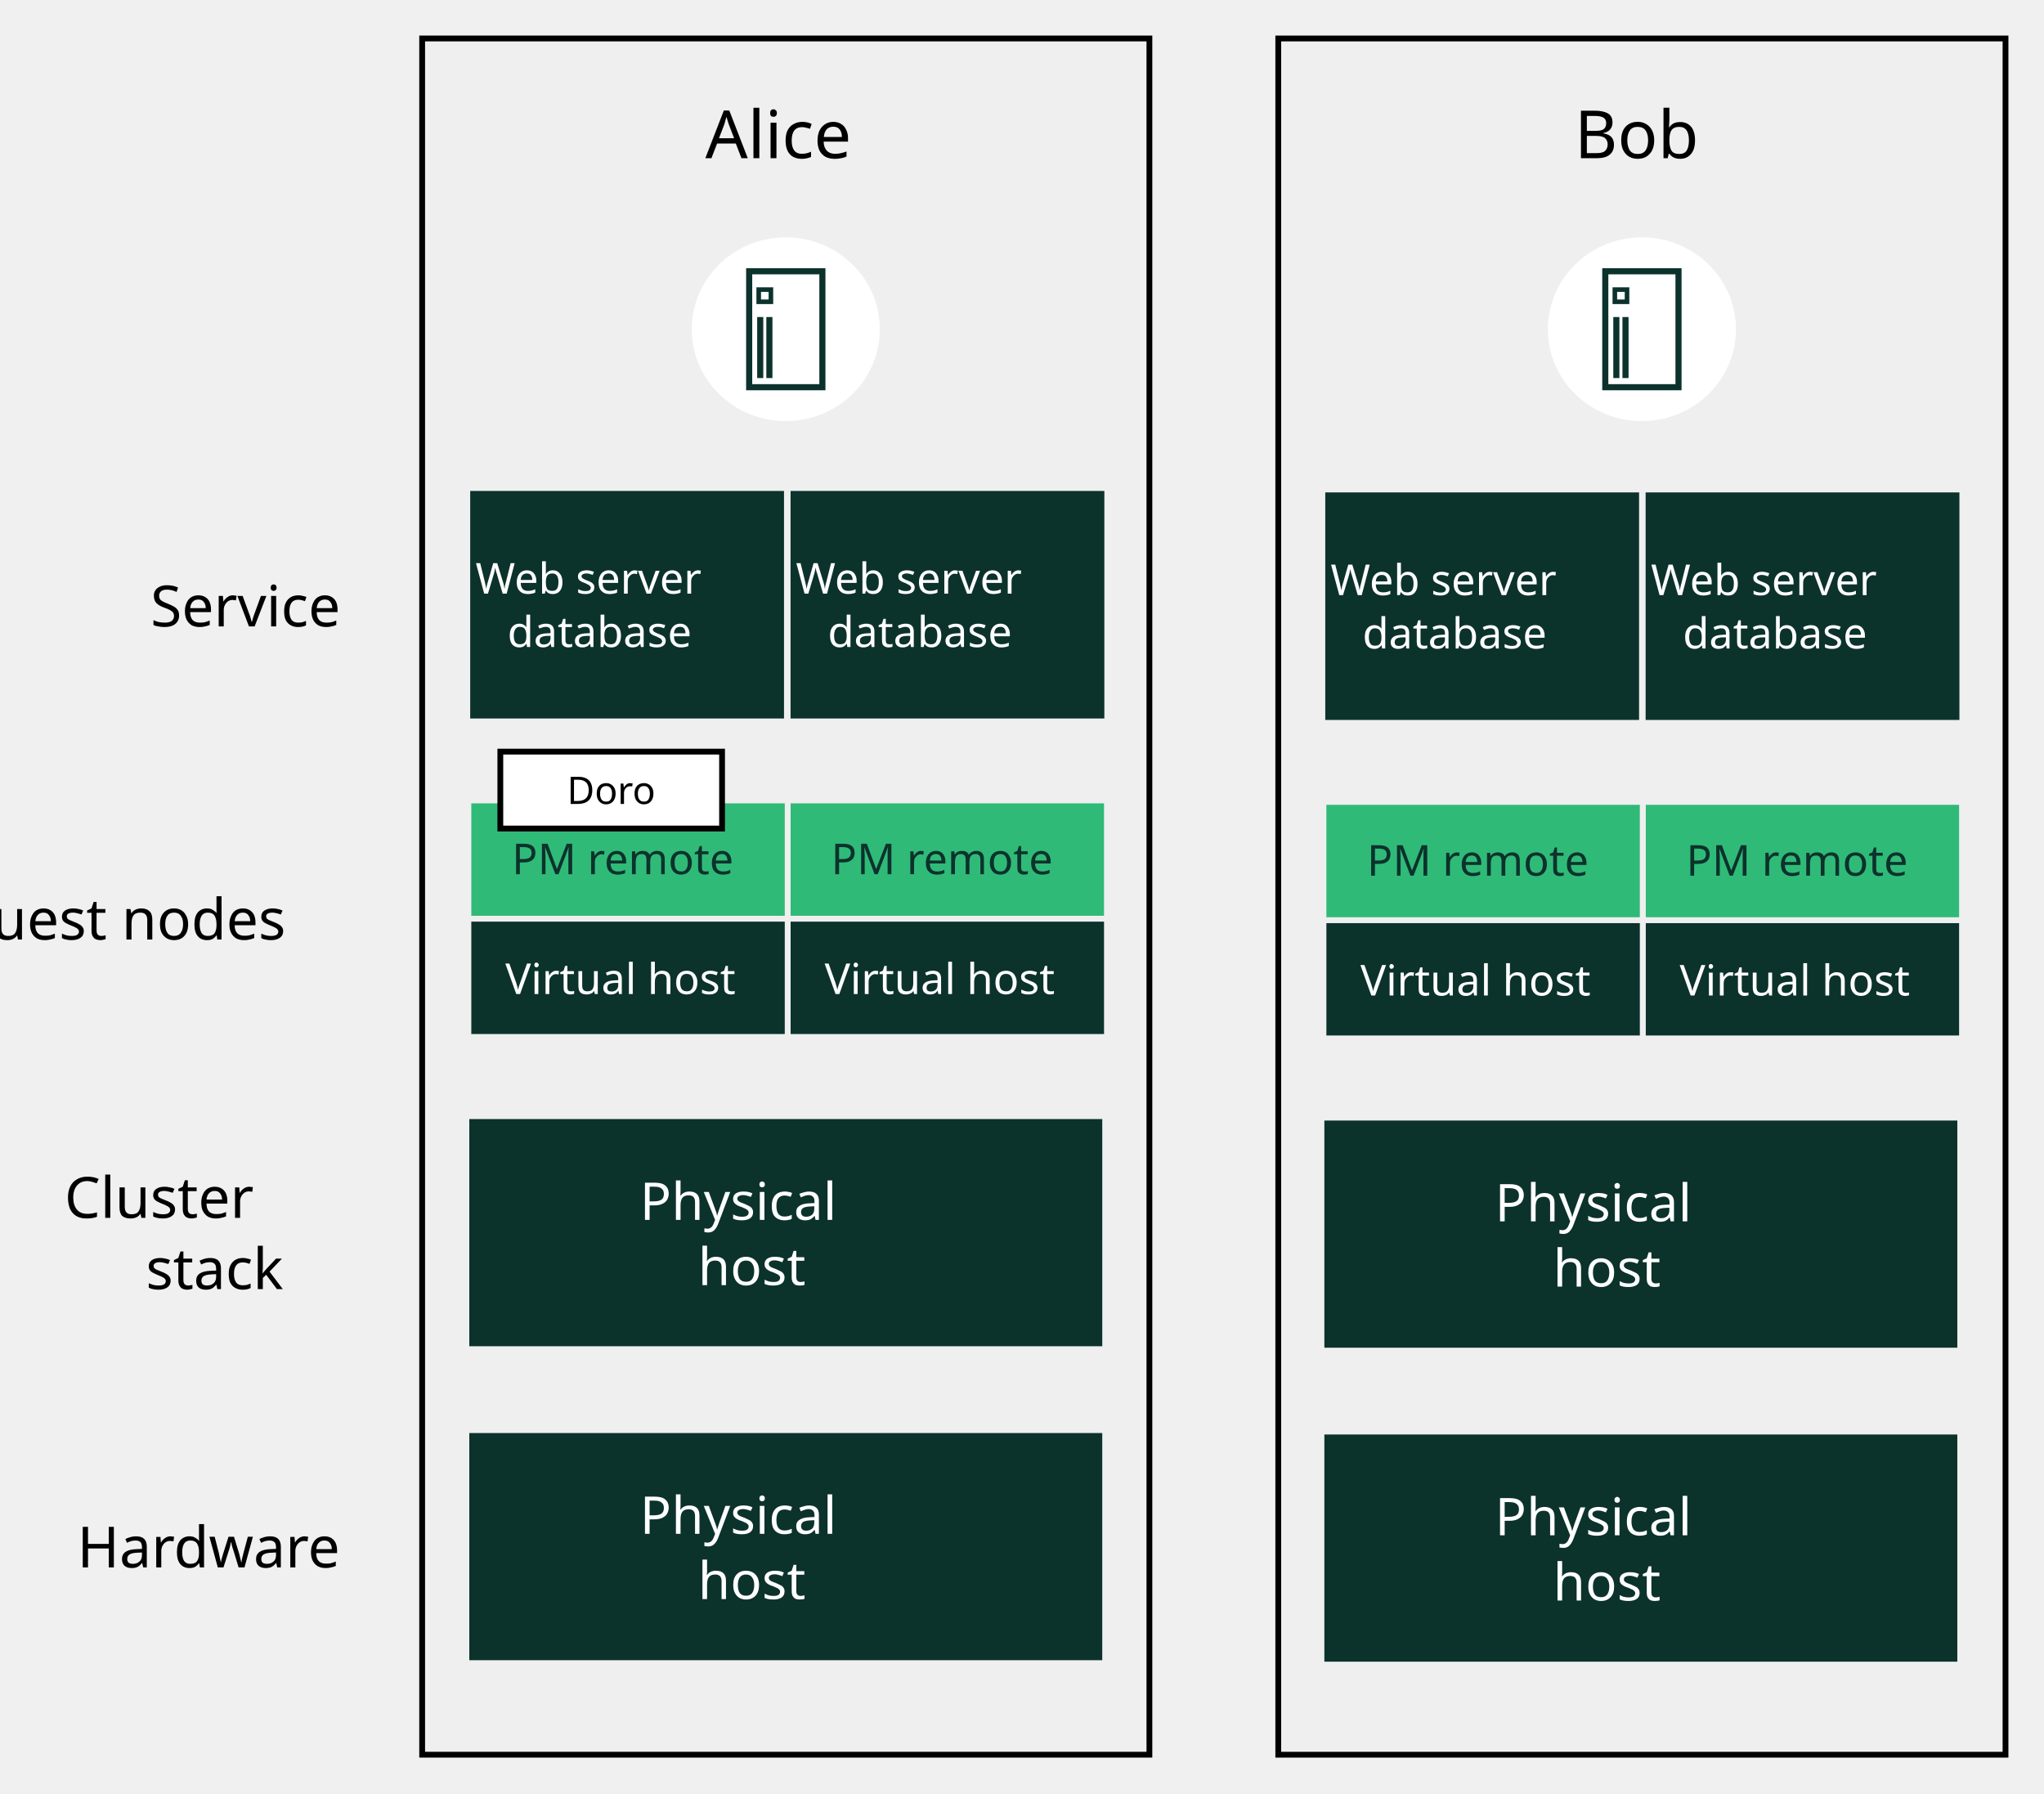
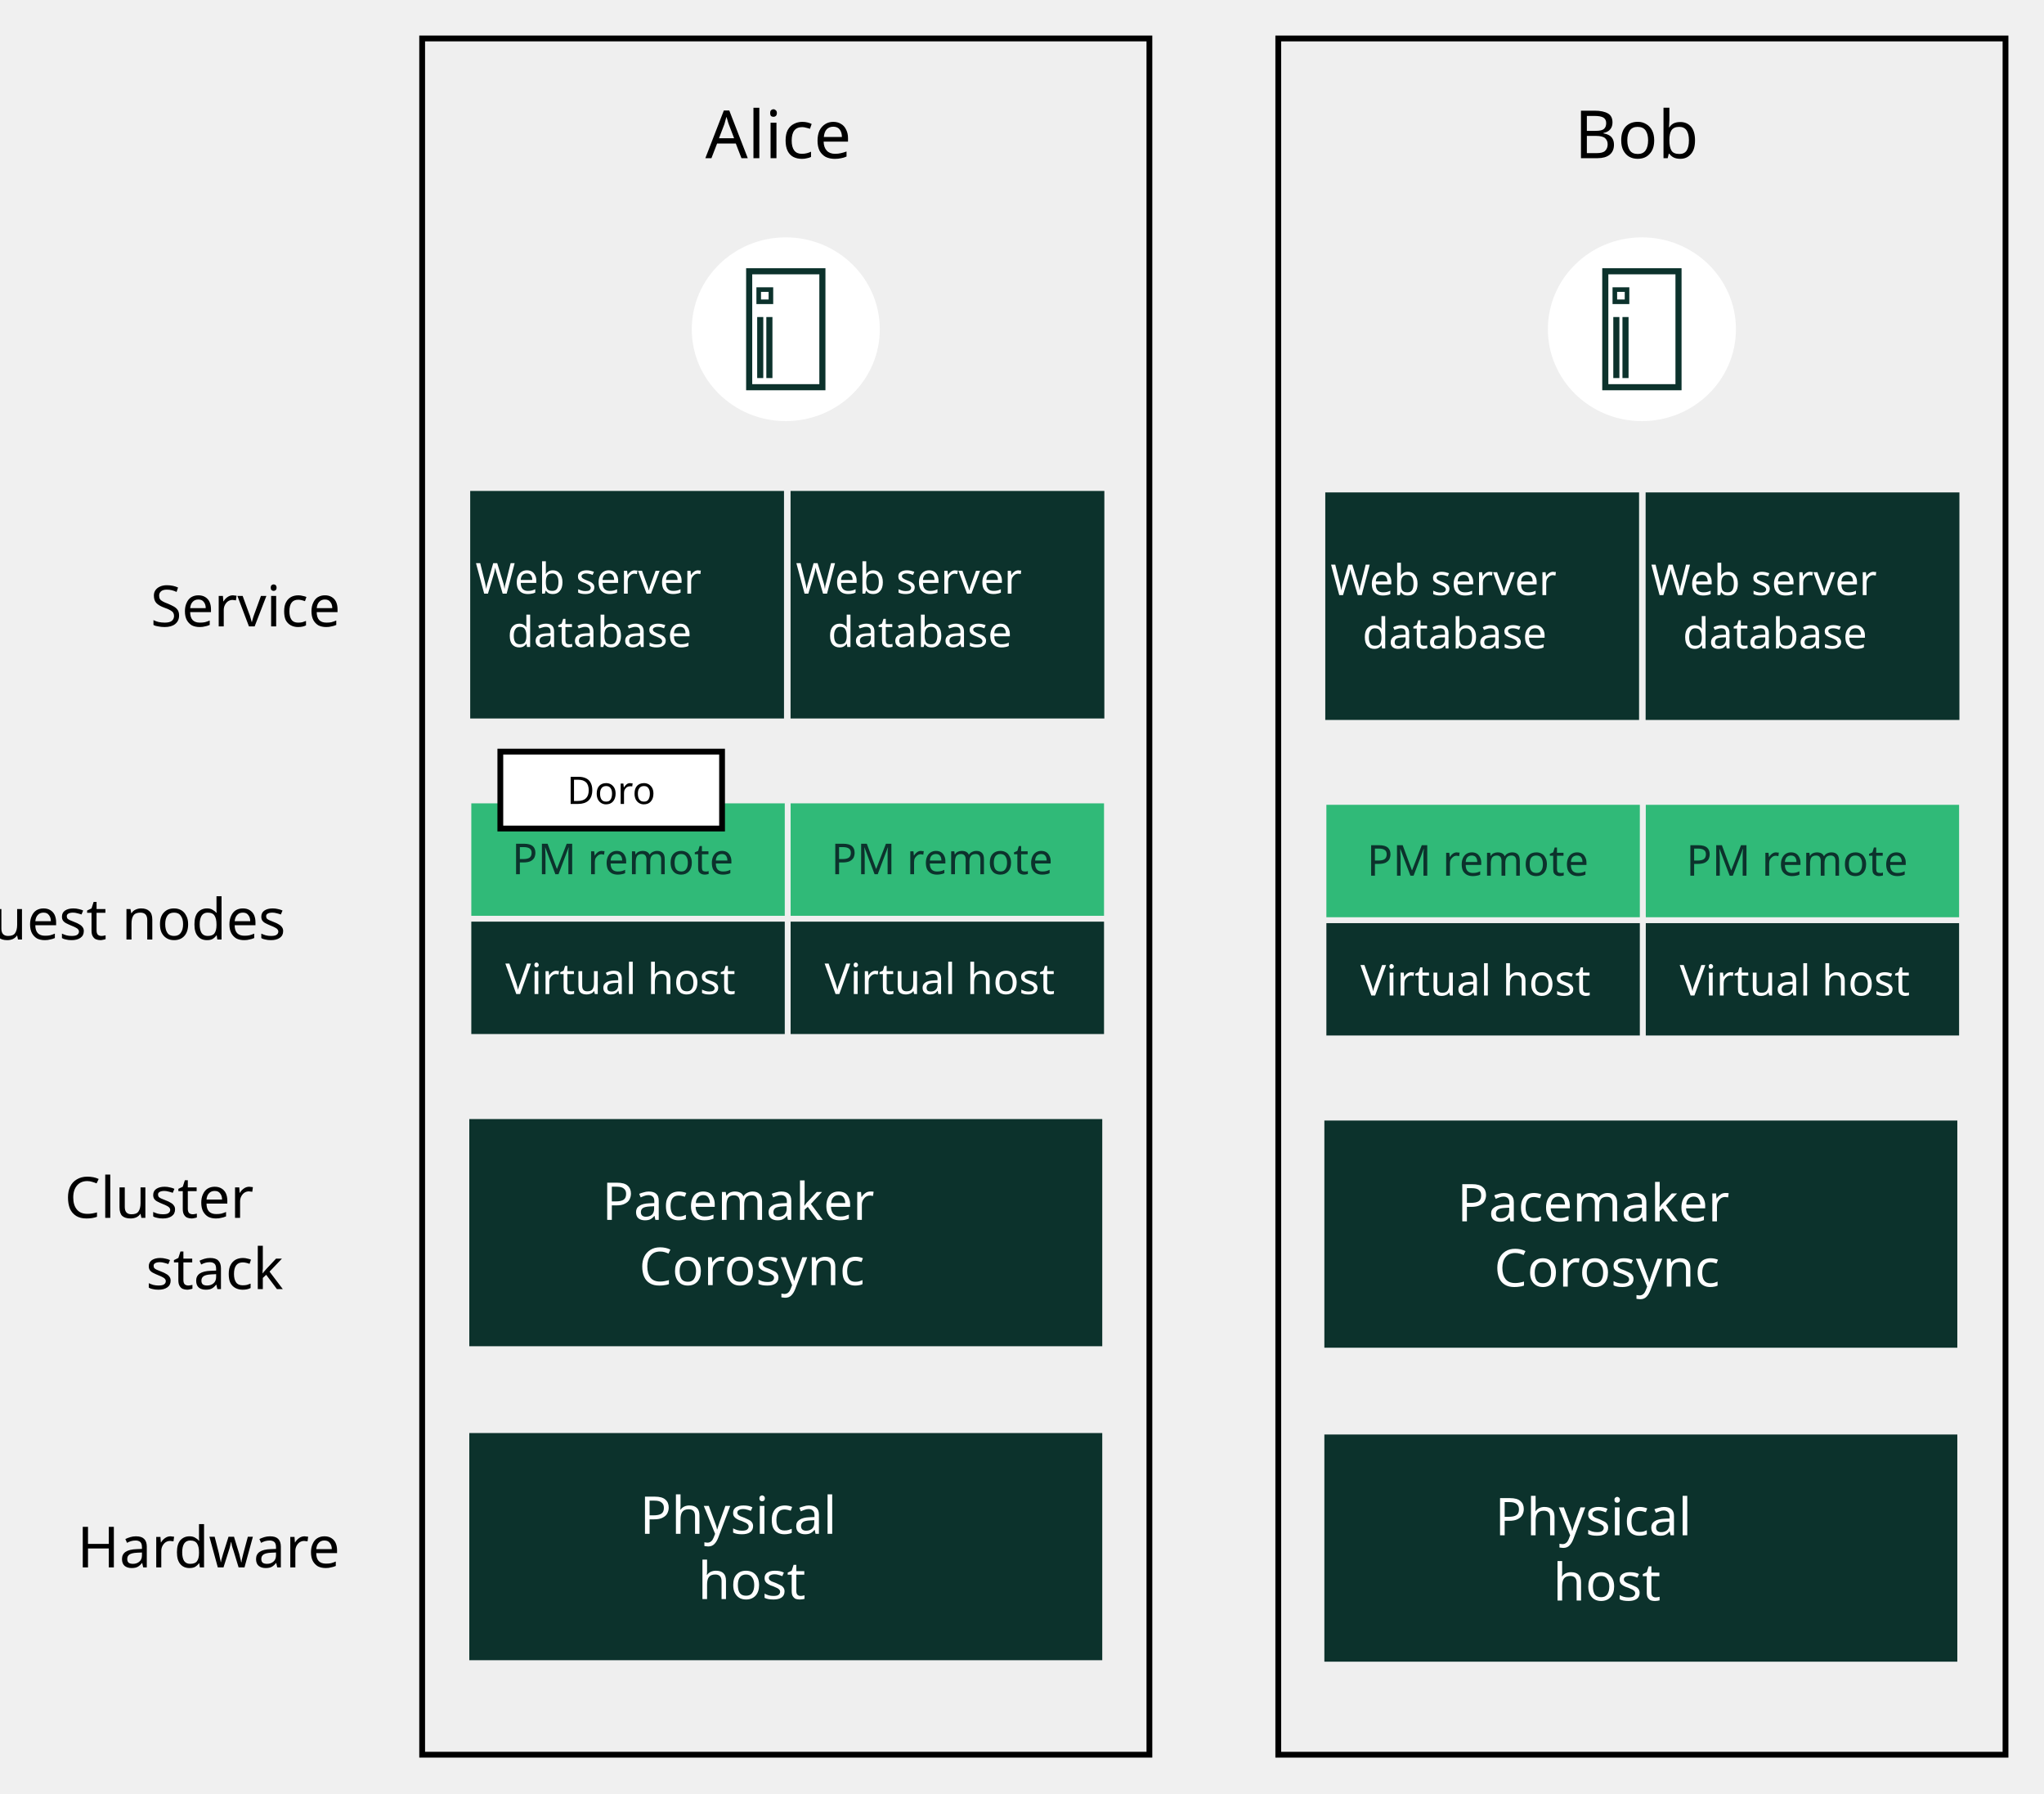
<svg xmlns="http://www.w3.org/2000/svg" width="574.482" height="503.936" viewBox="0 0 151.998 133.333" version="1.1" id="svg4533">
  <defs id="defs4527">
    <rect x="9.835" y="38.452" width="97.344" height="43.584" id="rect4565" />
  </defs>
  <g id="layer1" transform="translate(-28.64305,-40.47014)">
    <text xml:space="preserve" id="text4563" style="font-weight:500;font-size:4.939px;line-height:1.25;font-family:Poppins;-inkscape-font-specification:'Poppins Medium';letter-spacing:0px;white-space:pre;shape-inside:url(#rect4565);" />
    <rect style="fill:#efefef;stroke:#000000;stroke-width:0.431;stroke-linecap:square;stroke-miterlimit:4;stroke-dasharray:none;stroke-opacity:1;paint-order:fill markers stroke;stop-color:#000000" id="rect4553" width="54.08" height="127.61" x="60.036" y="43.331" />
    <g id="g4722" transform="translate(27.13932,18.84479)">
      <ellipse style="fill:#ffffff;stroke:#ffffff;stroke-width:0.529;stroke-linecap:square;stroke-miterlimit:4;stroke-dasharray:none;stroke-opacity:1;paint-order:fill markers stroke;stop-color:#000000" id="path4713" cx="59.937" cy="46.106" rx="6.727" ry="6.567" />
      <g id="g4711" transform="matrix(0.857375,0,0,0.857375,55.6269,41.56941)">
        <rect style="fill:#ffffff;fill-opacity:1;stroke:#0c322c;stroke-width:0.529;stroke-linecap:square;stroke-miterlimit:4;stroke-dasharray:none;paint-order:fill markers stroke" id="rect2052" width="6.35" height="10.054" x="1.852" y="0.265" />
        <g id="g2062" transform="translate(-0.0992185)">
          <path style="fill:#0c322c;stroke:#0c322c;stroke-width:0.529;stroke-linecap:butt;stroke-linejoin:miter;stroke-miterlimit:4;stroke-dasharray:none;stroke-opacity:1" d="M 2.91,4.233 V 9.525" id="path2054" />
          <path style="fill:#0c322c;stroke:#0c322c;stroke-width:0.529;stroke-linecap:butt;stroke-linejoin:miter;stroke-miterlimit:4;stroke-dasharray:none;stroke-opacity:1" d="M 3.704,4.233 V 9.525" id="path2056" />
        </g>
        <rect style="fill:none;stroke:#0c322c;stroke-width:0.397;stroke-linecap:square;stroke-miterlimit:4;stroke-dasharray:none;paint-order:fill markers stroke" id="rect2058" width="1.058" height="1.058" x="2.679" y="1.852" />
      </g>
    </g>
    <text xml:space="preserve" style="font-weight:500;font-size:4.939px;line-height:1.25;font-family:Poppins;-inkscape-font-specification:'Poppins Medium';letter-spacing:0px;stroke-width:0.265" x="81.093" y="52.232" id="text4726">
      <tspan id="tspan4724" x="81.093" y="52.232" style="stroke-width:0.265">Alice</tspan>
    </text>
    <g id="g4754-6" transform="translate(91.70941,18.84479)">
      <rect style="fill:#efefef;stroke:#000000;stroke-width:0.431;stroke-linecap:square;stroke-miterlimit:4;stroke-dasharray:none;stroke-opacity:1;paint-order:fill markers stroke;stop-color:#000000" id="rect4553-8" width="54.08" height="127.61" x="31.99" y="24.487" />
      <g id="g4722-0" transform="translate(-0.9065285)">
        <ellipse style="fill:#ffffff;stroke:#ffffff;stroke-width:0.529;stroke-linecap:square;stroke-miterlimit:4;stroke-dasharray:none;stroke-opacity:1;paint-order:fill markers stroke;stop-color:#000000" id="path4713-3" cx="59.937" cy="46.106" rx="6.727" ry="6.567" />
        <g id="g4711-3" transform="matrix(0.857375,0,0,0.857375,55.6269,41.56941)">
          <rect style="fill:#ffffff;fill-opacity:1;stroke:#0c322c;stroke-width:0.529;stroke-linecap:square;stroke-miterlimit:4;stroke-dasharray:none;paint-order:fill markers stroke" id="rect2052-3" width="6.35" height="10.054" x="1.852" y="0.265" />
          <g id="g2062-7" transform="translate(-0.0992185)">
            <path style="fill:#0c322c;stroke:#0c322c;stroke-width:0.529;stroke-linecap:butt;stroke-linejoin:miter;stroke-miterlimit:4;stroke-dasharray:none;stroke-opacity:1" d="M 2.91,4.233 V 9.525" id="path2054-3" />
            <path style="fill:#0c322c;stroke:#0c322c;stroke-width:0.529;stroke-linecap:butt;stroke-linejoin:miter;stroke-miterlimit:4;stroke-dasharray:none;stroke-opacity:1" d="M 3.704,4.233 V 9.525" id="path2056-2" />
          </g>
          <rect style="fill:none;stroke:#0c322c;stroke-width:0.397;stroke-linecap:square;stroke-miterlimit:4;stroke-dasharray:none;paint-order:fill markers stroke" id="rect2058-6" width="1.058" height="1.058" x="2.679" y="1.852" />
        </g>
      </g>
      <text xml:space="preserve" style="font-weight:500;font-size:4.939px;line-height:1.25;font-family:Poppins;-inkscape-font-specification:'Poppins Medium';letter-spacing:0px;stroke-width:0.265" x="54.015" y="33.387" id="text4726-5">
        <tspan id="tspan4724-2" x="54.015" y="33.387" style="stroke-width:0.265">Bob</tspan>
      </text>
    </g>
    <rect style="fill:#0c322c;stroke:#efefef;stroke-width:0.431;stroke-linecap:square;stroke-miterlimit:4;stroke-dasharray:none;stroke-opacity:1;paint-order:fill markers stroke;stop-color:#000000" id="rect4555-8-7-2" width="23.766" height="17.35" x="87.216" y="76.759" ry="0" />
    <rect style="fill:#0c322c;stroke:#efefef;stroke-width:0.431;stroke-linecap:square;stroke-miterlimit:4;stroke-dasharray:none;stroke-opacity:1;paint-order:fill markers stroke;stop-color:#000000" id="rect4555-8-7-2-5" width="23.766" height="17.35" x="63.393" y="76.759" ry="0" />
    <text xml:space="preserve" style="font-weight:500;font-size:3.175px;line-height:1.25;font-family:Poppins;-inkscape-font-specification:'Poppins Medium';text-align:center;letter-spacing:0px;text-anchor:middle;stroke-width:0.265;fill:#ffffff;" x="75.294" y="84.61" id="text6529">
      <tspan x="75.294" y="84.61" style="font-size:3.175px;text-align:center;text-anchor:middle;stroke-width:0.265;fill:#ffffff;" id="tspan6531">Web server</tspan>
      <tspan x="75.294" y="88.579" style="font-size:3.175px;text-align:center;text-anchor:middle;stroke-width:0.265;fill:#ffffff;" id="tspan6535">database</tspan>
    </text>
    <text xml:space="preserve" style="font-weight:500;font-size:3.175px;line-height:1.25;font-family:Poppins;-inkscape-font-specification:'Poppins Medium';text-align:center;letter-spacing:0px;text-anchor:middle;stroke-width:0.265;fill:#ffffff;" x="99.117" y="84.61" id="text6529-3">
      <tspan x="99.117" y="84.61" style="font-size:3.175px;text-align:center;text-anchor:middle;stroke-width:0.265;fill:#ffffff;" id="tspan6531-4">Web server</tspan>
      <tspan x="99.117" y="88.579" style="font-size:3.175px;text-align:center;text-anchor:middle;stroke-width:0.265;fill:#ffffff;" id="tspan6535-9">database</tspan>
    </text>
    <text xml:space="preserve" style="font-weight:500;font-size:4.233px;line-height:1.25;font-family:Poppins;-inkscape-font-specification:'Poppins Medium';letter-spacing:0px;stroke-width:0.265" x="39.837" y="87.045" id="text4909">
      <tspan id="tspan4907" x="39.837" y="87.045" style="font-size:4.233px;stroke-width:0.265">Service</tspan>
    </text>
    <g id="g4629" transform="translate(26.41267,18.84479)" style="stroke:#ffffff">
      <rect style="fill:#0c322c;stroke:#efefef;stroke-width:0.431;stroke-linecap:square;stroke-miterlimit:4;stroke-dasharray:none;stroke-opacity:1;paint-order:fill markers stroke;stop-color:#000000" id="rect4555-8" width="47.5" height="17.323" x="36.913" y="127.964" ry="0" />
    </g>
    <text xml:space="preserve" style="font-weight:500;font-size:3.881px;line-height:1.25;font-family:Poppins;-inkscape-font-specification:'Poppins Medium';letter-spacing:0px;stroke-width:0.265;fill:#ffffff;" x="87.076" y="154.521" id="text6333">
      <tspan id="tspan6331" x="87.076" y="154.521" style="font-size:3.881px;text-align:center;text-anchor:middle;stroke-width:0.265;fill:#ffffff;">Physical</tspan>
      <tspan x="87.076" y="159.372" style="font-size:3.881px;text-align:center;text-anchor:middle;stroke-width:0.265;fill:#ffffff;" id="tspan6335">host</tspan>
    </text>
    <text xml:space="preserve" style="font-weight:500;font-size:4.233px;line-height:1.25;font-family:Poppins;-inkscape-font-specification:'Poppins Medium';letter-spacing:0px;stroke-width:0.265" x="34.389" y="157.017" id="text4913">
      <tspan id="tspan4911" x="34.389" y="157.017" style="font-size:4.233px;stroke-width:0.265">Hardware</tspan>
    </text>
    <rect style="fill:#0c322c;stroke:#efefef;stroke-width:0.431;stroke-linecap:square;stroke-miterlimit:4;stroke-dasharray:none;stroke-opacity:1;paint-order:fill markers stroke;stop-color:#000000" id="rect4555-8-7" width="47.5" height="17.323" x="63.326" y="123.463" ry="0" />
    <text xml:space="preserve" style="font-weight:500;font-size:3.881px;line-height:1.25;font-family:Poppins;-inkscape-font-specification:'Poppins Medium';letter-spacing:0px;stroke-width:0.265;fill:#ffffff;" x="87.076" y="131.176" id="text6333-4">
-       <tspan id="tspan6331-9" x="87.076" y="131.176" style="font-size:3.881px;text-align:center;text-anchor:middle;stroke-width:0.265;fill:#ffffff;">Physical</tspan>
-       <tspan x="87.076" y="136.026" style="font-size:3.881px;text-align:center;text-anchor:middle;stroke-width:0.265;fill:#ffffff;" id="tspan6335-9">host</tspan>
+       <tspan id="tspan6331-9" x="87.076" y="131.176" style="font-size:3.881px;text-align:center;text-anchor:middle;stroke-width:0.265;fill:#ffffff;">Pacemaker</tspan>
+       <tspan x="87.076" y="136.026" style="font-size:3.881px;text-align:center;text-anchor:middle;stroke-width:0.265;fill:#ffffff;" id="tspan6335-9">Corosync</tspan>
    </text>
    <text xml:space="preserve" style="font-weight:500;font-size:4.233px;line-height:1.25;font-family:Poppins;-inkscape-font-specification:'Poppins Medium';text-align:end;letter-spacing:0px;text-anchor:end;stroke-width:0.265" x="55.213" y="131.026" id="text5910">
      <tspan id="tspan5908" x="55.213" y="131.026" style="font-size:4.233px;text-align:end;text-anchor:end;stroke-width:0.265">Cluster</tspan>
      <tspan x="55.213" y="136.317" style="font-size:4.233px;text-align:end;text-anchor:end;stroke-width:0.265" id="tspan5912">stack</tspan>
    </text>
    <g id="g4629-5-4" transform="translate(26.54329,-27.71536)">
      <rect style="fill:#0c322c;stroke:#efefef;stroke-width:0.431;stroke-linecap:square;stroke-miterlimit:4;stroke-dasharray:none;stroke-opacity:1;paint-order:fill markers stroke;stop-color:#000000" id="rect4555-8-7-5" width="23.741" height="8.792" x="60.673" y="136.495" ry="0" />
    </g>
    <rect style="fill:#0c322c;stroke:#efefef;stroke-width:0.431;stroke-linecap:square;stroke-miterlimit:4;stroke-dasharray:none;stroke-opacity:1;paint-order:fill markers stroke;stop-color:#000000" id="rect4555-8-7-5-9" width="23.741" height="8.792" x="63.475" y="108.779" ry="0" />
    <g id="g4629-5-4-3" transform="translate(26.54329,-36.50699)" style="fill:#bbbdd4">
      <rect style="fill:#30ba78;stroke:#efefef;stroke-width:0.431;stroke-linecap:square;stroke-miterlimit:4;stroke-dasharray:none;stroke-opacity:1;paint-order:fill markers stroke;stop-color:#000000" id="rect4555-8-7-5-5" width="23.741" height="8.792" x="60.673" y="136.495" ry="0" />
    </g>
    <rect style="fill:#30ba78;stroke:#efefef;stroke-width:0.431;stroke-linecap:square;stroke-miterlimit:4;stroke-dasharray:none;stroke-opacity:1;paint-order:fill markers stroke;stop-color:#000000" id="rect4555-8-7-5-9-7" width="23.741" height="8.792" x="63.475" y="99.988" ry="0" />
    <text xml:space="preserve" style="font-weight:500;font-size:3.175px;line-height:1.25;font-family:Poppins;-inkscape-font-specification:'Poppins Medium';letter-spacing:0px;stroke-width:0.265;fill:#ffffff;" x="66.222" y="114.383" id="text6424">
      <tspan id="tspan6422" x="66.222" y="114.383" style="font-size:3.175px;stroke-width:0.265;fill:#ffffff;">Virtual host</tspan>
    </text>
    <text xml:space="preserve" style="font-weight:500;font-size:3.175px;line-height:1.25;font-family:Poppins;-inkscape-font-specification:'Poppins Medium';letter-spacing:0px;stroke-width:0.265;fill:#ffffff;" x="89.963" y="114.383" id="text6424-0">
      <tspan id="tspan6422-8" x="89.963" y="114.383" style="font-size:3.175px;stroke-width:0.265;fill:#ffffff;">Virtual host</tspan>
    </text>
    <text xml:space="preserve" style="font-weight:500;font-size:3.175px;line-height:1.25;font-family:Poppins;-inkscape-font-specification:'Poppins Medium';letter-spacing:0px;stroke-width:0.265;fill:#0c322c;" x="90.447" y="105.472" id="text6424-1">
      <tspan id="tspan6422-9" x="90.447" y="105.472" style="font-size:3.175px;stroke-width:0.265;fill:#0c322c;">PM remote</tspan>
    </text>
    <text xml:space="preserve" style="font-weight:500;font-size:3.175px;line-height:1.25;font-family:Poppins;-inkscape-font-specification:'Poppins Medium';letter-spacing:0px;stroke-width:0.265;fill:#0c322c;" x="66.706" y="105.472" id="text6424-9">
      <tspan id="tspan6422-7" x="66.706" y="105.472" style="font-size:3.175px;stroke-width:0.265;fill:#0c322c;">PM remote</tspan>
    </text>
    <text xml:space="preserve" style="font-weight:500;font-size:4.233px;line-height:1.25;font-family:Poppins;-inkscape-font-specification:'Poppins Medium';text-align:end;letter-spacing:0px;text-anchor:end;stroke-width:0.265" x="55.386" y="110.326" id="text5910-4">
      <tspan x="55.386" y="110.326" style="font-size:4.233px;text-align:end;text-anchor:end;stroke-width:0.265" id="tspan5912-2">Guest nodes</tspan>
    </text>
    <g id="g4629-5-8-0" transform="translate(90.15423,-51.0688)">
      <rect style="fill:#0c322c;stroke:#efefef;stroke-width:0.431;stroke-linecap:square;stroke-miterlimit:4;stroke-dasharray:none;stroke-opacity:1;paint-order:fill markers stroke;stop-color:#000000" id="rect4555-8-7-2-2" width="23.766" height="17.35" x="60.647" y="127.937" ry="0" />
    </g>
    <rect style="fill:#0c322c;stroke:#efefef;stroke-width:0.431;stroke-linecap:square;stroke-miterlimit:4;stroke-dasharray:none;stroke-opacity:1;paint-order:fill markers stroke;stop-color:#000000" id="rect4555-8-7-2-5-0" width="23.766" height="17.35" x="126.979" y="76.868" ry="0" />
    <text xml:space="preserve" style="font-weight:500;font-size:3.175px;line-height:1.25;font-family:Poppins;-inkscape-font-specification:'Poppins Medium';text-align:center;letter-spacing:0px;text-anchor:middle;stroke-width:0.265;fill:#ffffff;" x="138.879" y="84.719" id="text6529-1">
      <tspan x="138.879" y="84.719" style="font-size:3.175px;text-align:center;text-anchor:middle;stroke-width:0.265;fill:#ffffff;" id="tspan6531-9">Web server</tspan>
      <tspan x="138.879" y="88.687" style="font-size:3.175px;text-align:center;text-anchor:middle;stroke-width:0.265;fill:#ffffff;" id="tspan6535-6">database</tspan>
    </text>
    <text xml:space="preserve" style="font-weight:500;font-size:3.175px;line-height:1.25;font-family:Poppins;-inkscape-font-specification:'Poppins Medium';text-align:center;letter-spacing:0px;text-anchor:middle;stroke-width:0.265;fill:#ffffff;" x="162.702" y="84.719" id="text6529-3-2">
      <tspan x="162.702" y="84.719" style="font-size:3.175px;text-align:center;text-anchor:middle;stroke-width:0.265;fill:#ffffff;" id="tspan6531-4-1">Web server</tspan>
      <tspan x="162.702" y="88.687" style="font-size:3.175px;text-align:center;text-anchor:middle;stroke-width:0.265;fill:#ffffff;" id="tspan6535-9-2">database</tspan>
    </text>
    <g id="g4629-0" transform="translate(89.99825,18.95344)">
      <rect style="fill:#0c322c;stroke:#efefef;stroke-width:0.431;stroke-linecap:square;stroke-miterlimit:4;stroke-dasharray:none;stroke-opacity:1;paint-order:fill markers stroke;stop-color:#000000" id="rect4555-8-73" width="47.5" height="17.323" x="36.913" y="127.964" ry="0" />
    </g>
    <text xml:space="preserve" style="font-weight:500;font-size:3.881px;line-height:1.25;font-family:Poppins;-inkscape-font-specification:'Poppins Medium';letter-spacing:0px;stroke-width:0.265;fill:#ffffff;" x="150.662" y="154.629" id="text6333-1">
      <tspan id="tspan6331-1" x="150.662" y="154.629" style="font-size:3.881px;text-align:center;text-anchor:middle;stroke-width:0.265;fill:#ffffff;">Physical</tspan>
      <tspan x="150.662" y="159.48" style="font-size:3.881px;text-align:center;text-anchor:middle;stroke-width:0.265;fill:#ffffff;" id="tspan6335-90">host</tspan>
    </text>
    <g id="g4629-5-5" transform="translate(89.99825,-4.39181)">
      <rect style="fill:#0c322c;stroke:#efefef;stroke-width:0.431;stroke-linecap:square;stroke-miterlimit:4;stroke-dasharray:none;stroke-opacity:1;paint-order:fill markers stroke;stop-color:#000000" id="rect4555-8-7-6" width="47.5" height="17.323" x="36.913" y="127.964" ry="0" />
    </g>
    <text xml:space="preserve" style="font-weight:500;font-size:3.881px;line-height:1.25;font-family:Poppins;-inkscape-font-specification:'Poppins Medium';letter-spacing:0px;stroke-width:0.265;fill:#ffffff;" x="150.662" y="131.284" id="text6333-4-7">
-       <tspan id="tspan6331-9-7" x="150.662" y="131.284" style="font-size:3.881px;text-align:center;text-anchor:middle;stroke-width:0.265;fill:#ffffff;">Physical</tspan>
-       <tspan x="150.662" y="136.135" style="font-size:3.881px;text-align:center;text-anchor:middle;stroke-width:0.265;fill:#ffffff;" id="tspan6335-9-4">host</tspan>
+       <tspan id="tspan6331-9-7" x="150.662" y="131.284" style="font-size:3.881px;text-align:center;text-anchor:middle;stroke-width:0.265;fill:#ffffff;">Pacemaker</tspan>
+       <tspan x="150.662" y="136.135" style="font-size:3.881px;text-align:center;text-anchor:middle;stroke-width:0.265;fill:#ffffff;" id="tspan6335-9-4">Corosync</tspan>
    </text>
    <g id="g4629-5-4-6" transform="translate(90.12886,-27.60672)">
      <rect style="fill:#0c322c;stroke:#efefef;stroke-width:0.431;stroke-linecap:square;stroke-miterlimit:4;stroke-dasharray:none;stroke-opacity:1;paint-order:fill markers stroke;stop-color:#000000" id="rect4555-8-7-5-4" width="23.741" height="8.792" x="60.673" y="136.495" ry="0" />
    </g>
    <rect style="fill:#0c322c;stroke:#efefef;stroke-width:0.431;stroke-linecap:square;stroke-miterlimit:4;stroke-dasharray:none;stroke-opacity:1;paint-order:fill markers stroke;stop-color:#000000" id="rect4555-8-7-5-9-74" width="23.741" height="8.792" x="127.061" y="108.888" ry="0" />
    <g id="g4629-5-4-3-8" transform="translate(90.12887,-36.39834)" style="fill:#bbbdd4">
      <rect style="fill:#30ba78;stroke:#efefef;stroke-width:0.431;stroke-linecap:square;stroke-miterlimit:4;stroke-dasharray:none;stroke-opacity:1;paint-order:fill markers stroke;stop-color:#000000" id="rect4555-8-7-5-5-5" width="23.741" height="8.792" x="60.673" y="136.495" ry="0" />
    </g>
    <rect style="fill:#30ba78;stroke:#efefef;stroke-width:0.431;stroke-linecap:square;stroke-miterlimit:4;stroke-dasharray:none;stroke-opacity:1;paint-order:fill markers stroke;stop-color:#000000" id="rect4555-8-7-5-9-7-8" width="23.741" height="8.792" x="127.061" y="100.096" ry="0" />
    <text xml:space="preserve" style="font-weight:500;font-size:3.175px;line-height:1.25;font-family:Poppins;-inkscape-font-specification:'Poppins Medium';letter-spacing:0px;stroke-width:0.265;fill:#ffffff;" x="129.808" y="114.492" id="text6424-2">
      <tspan id="tspan6422-6" x="129.808" y="114.492" style="font-size:3.175px;stroke-width:0.265;fill:#ffffff;">Virtual host</tspan>
    </text>
    <text xml:space="preserve" style="font-weight:500;font-size:3.175px;line-height:1.25;font-family:Poppins;-inkscape-font-specification:'Poppins Medium';letter-spacing:0px;stroke-width:0.265;fill:#ffffff;" x="153.549" y="114.492" id="text6424-0-0">
      <tspan id="tspan6422-8-6" x="153.549" y="114.492" style="font-size:3.175px;stroke-width:0.265;fill:#ffffff;">Virtual host</tspan>
    </text>
    <text xml:space="preserve" style="font-weight:500;font-size:3.175px;line-height:1.25;font-family:Poppins;-inkscape-font-specification:'Poppins Medium';letter-spacing:0px;stroke-width:0.265;fill:#0c322c;" x="154.033" y="105.581" id="text6424-1-6">
      <tspan id="tspan6422-9-4" x="154.033" y="105.581" style="font-size:3.175px;stroke-width:0.265;fill:#0c322c;">PM remote</tspan>
    </text>
    <text xml:space="preserve" style="font-weight:500;font-size:3.175px;line-height:1.25;font-family:Poppins;-inkscape-font-specification:'Poppins Medium';letter-spacing:0px;stroke-width:0.265;fill:#0c322c;" x="130.292" y="105.581" id="text6424-9-6">
      <tspan id="tspan6422-7-2" x="130.292" y="105.581" style="font-size:3.175px;stroke-width:0.265;fill:#0c322c;">PM remote</tspan>
    </text>
    <rect style="fill:#ffffff;stroke:#000000;stroke-width:0.431;stroke-linecap:square;paint-order:fill markers stroke;stop-color:#000000;stroke-miterlimit:4;stroke-dasharray:none" id="rect6981" width="16.489" height="5.718" x="65.849" y="96.358" />
    <text xml:space="preserve" style="font-weight:500;font-size:2.822px;line-height:1.25;font-family:Poppins;-inkscape-font-specification:'Poppins Medium';letter-spacing:0px;stroke-width:0.265" x="70.796" y="100.248" id="text6985">
      <tspan id="tspan6983" x="70.796" y="100.248" style="font-size:2.822px;stroke-width:0.265">Doro</tspan>
    </text>
  </g>
</svg>
